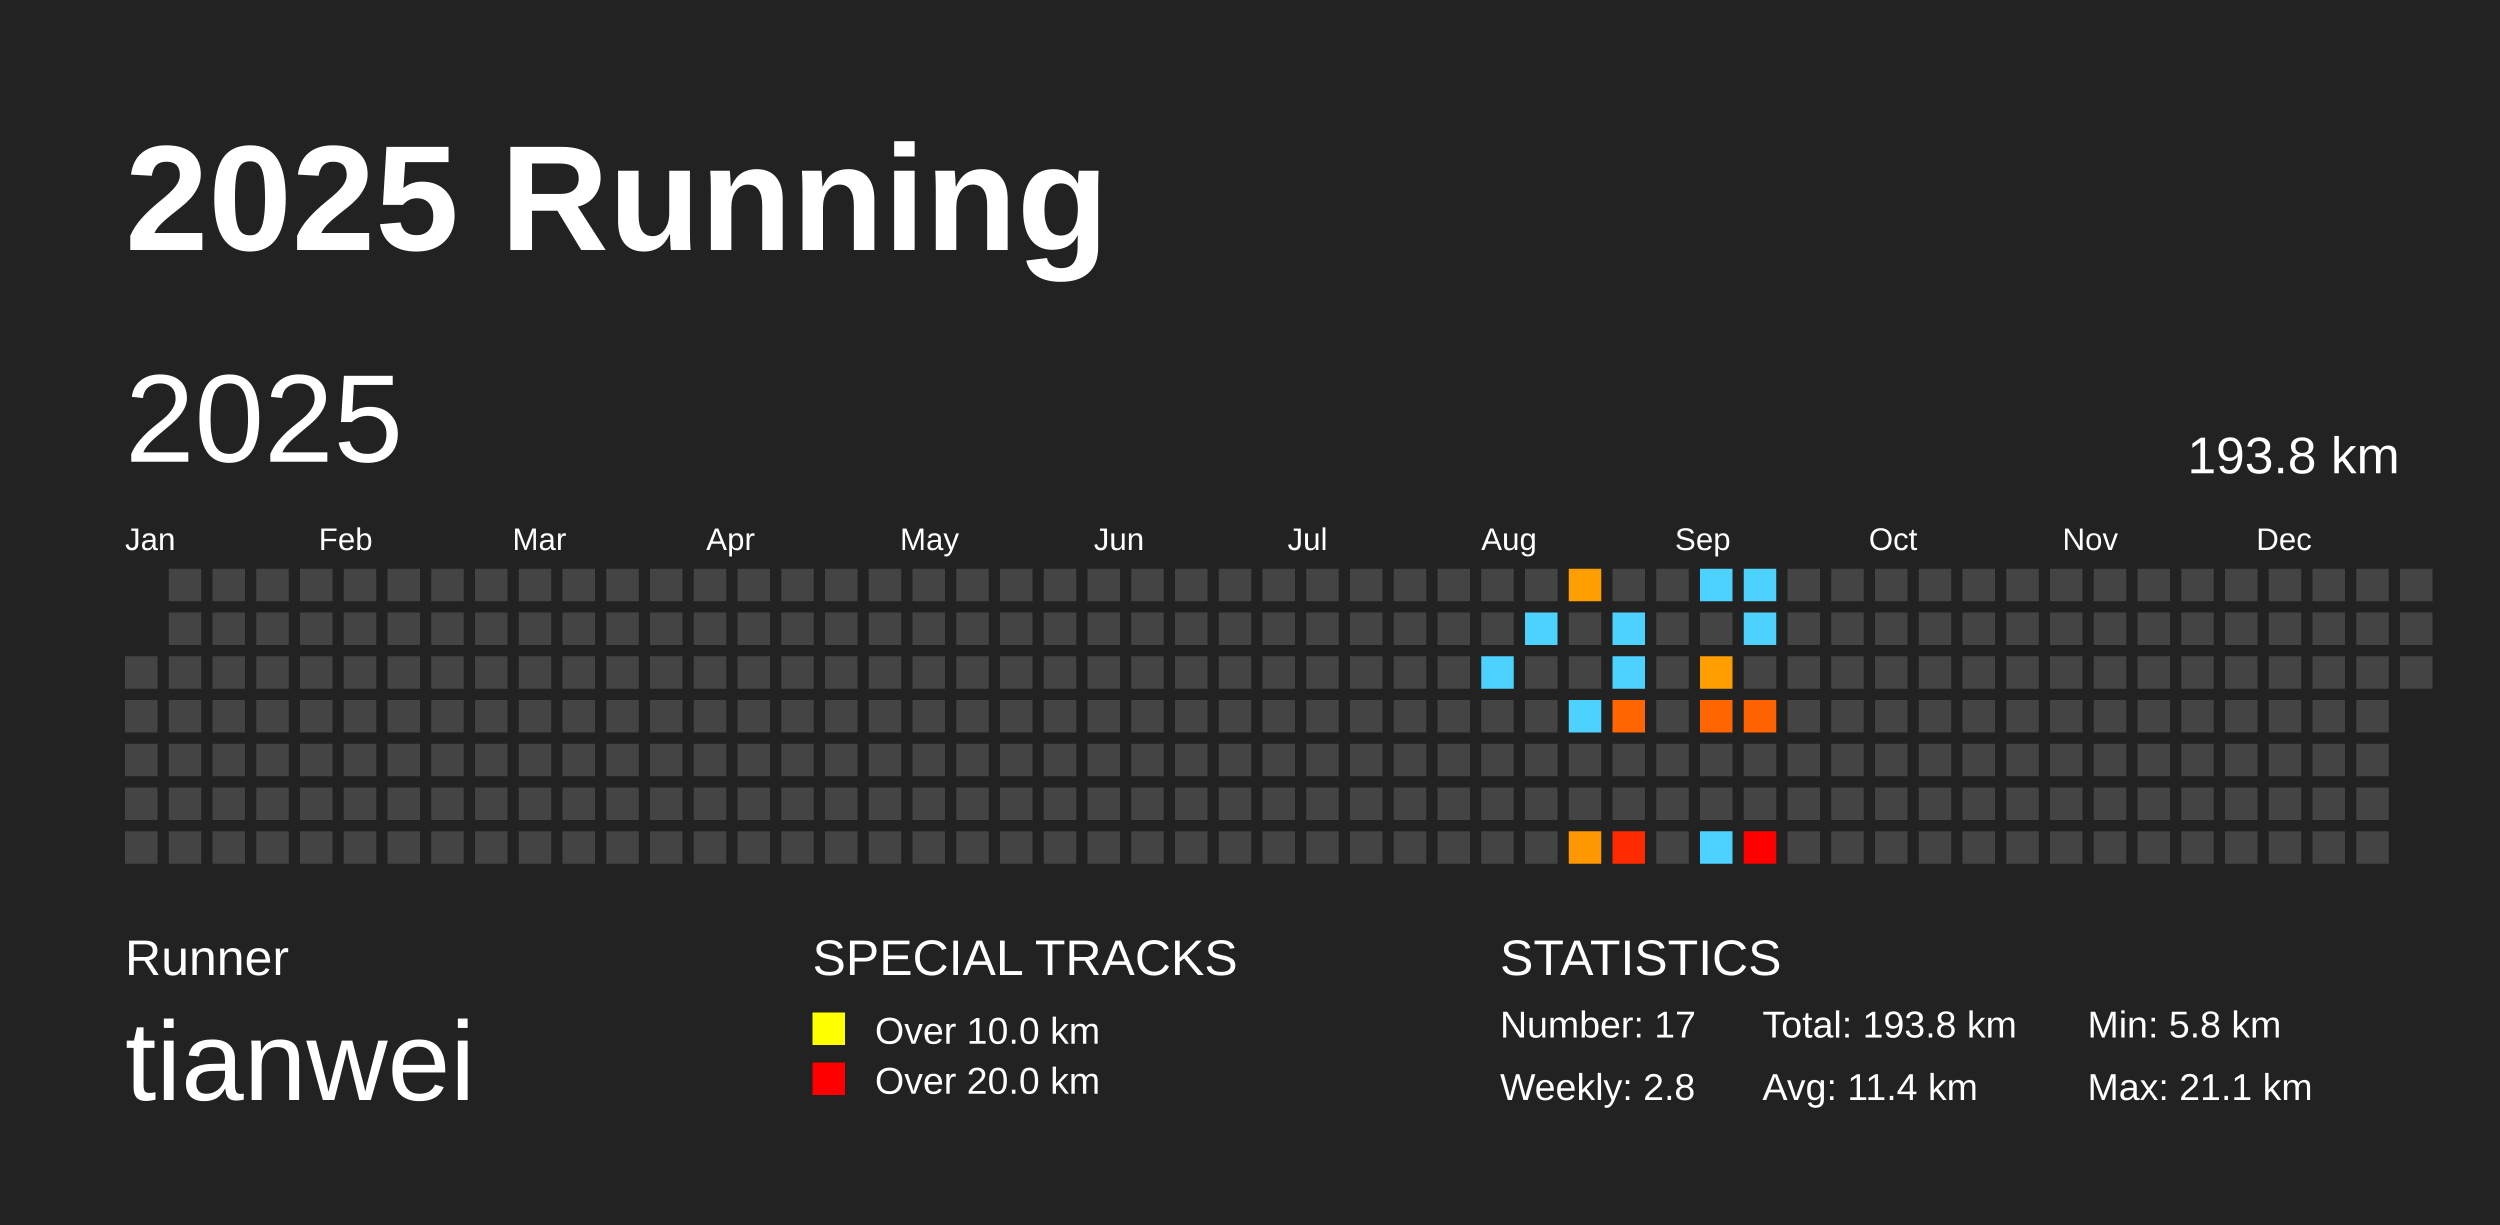
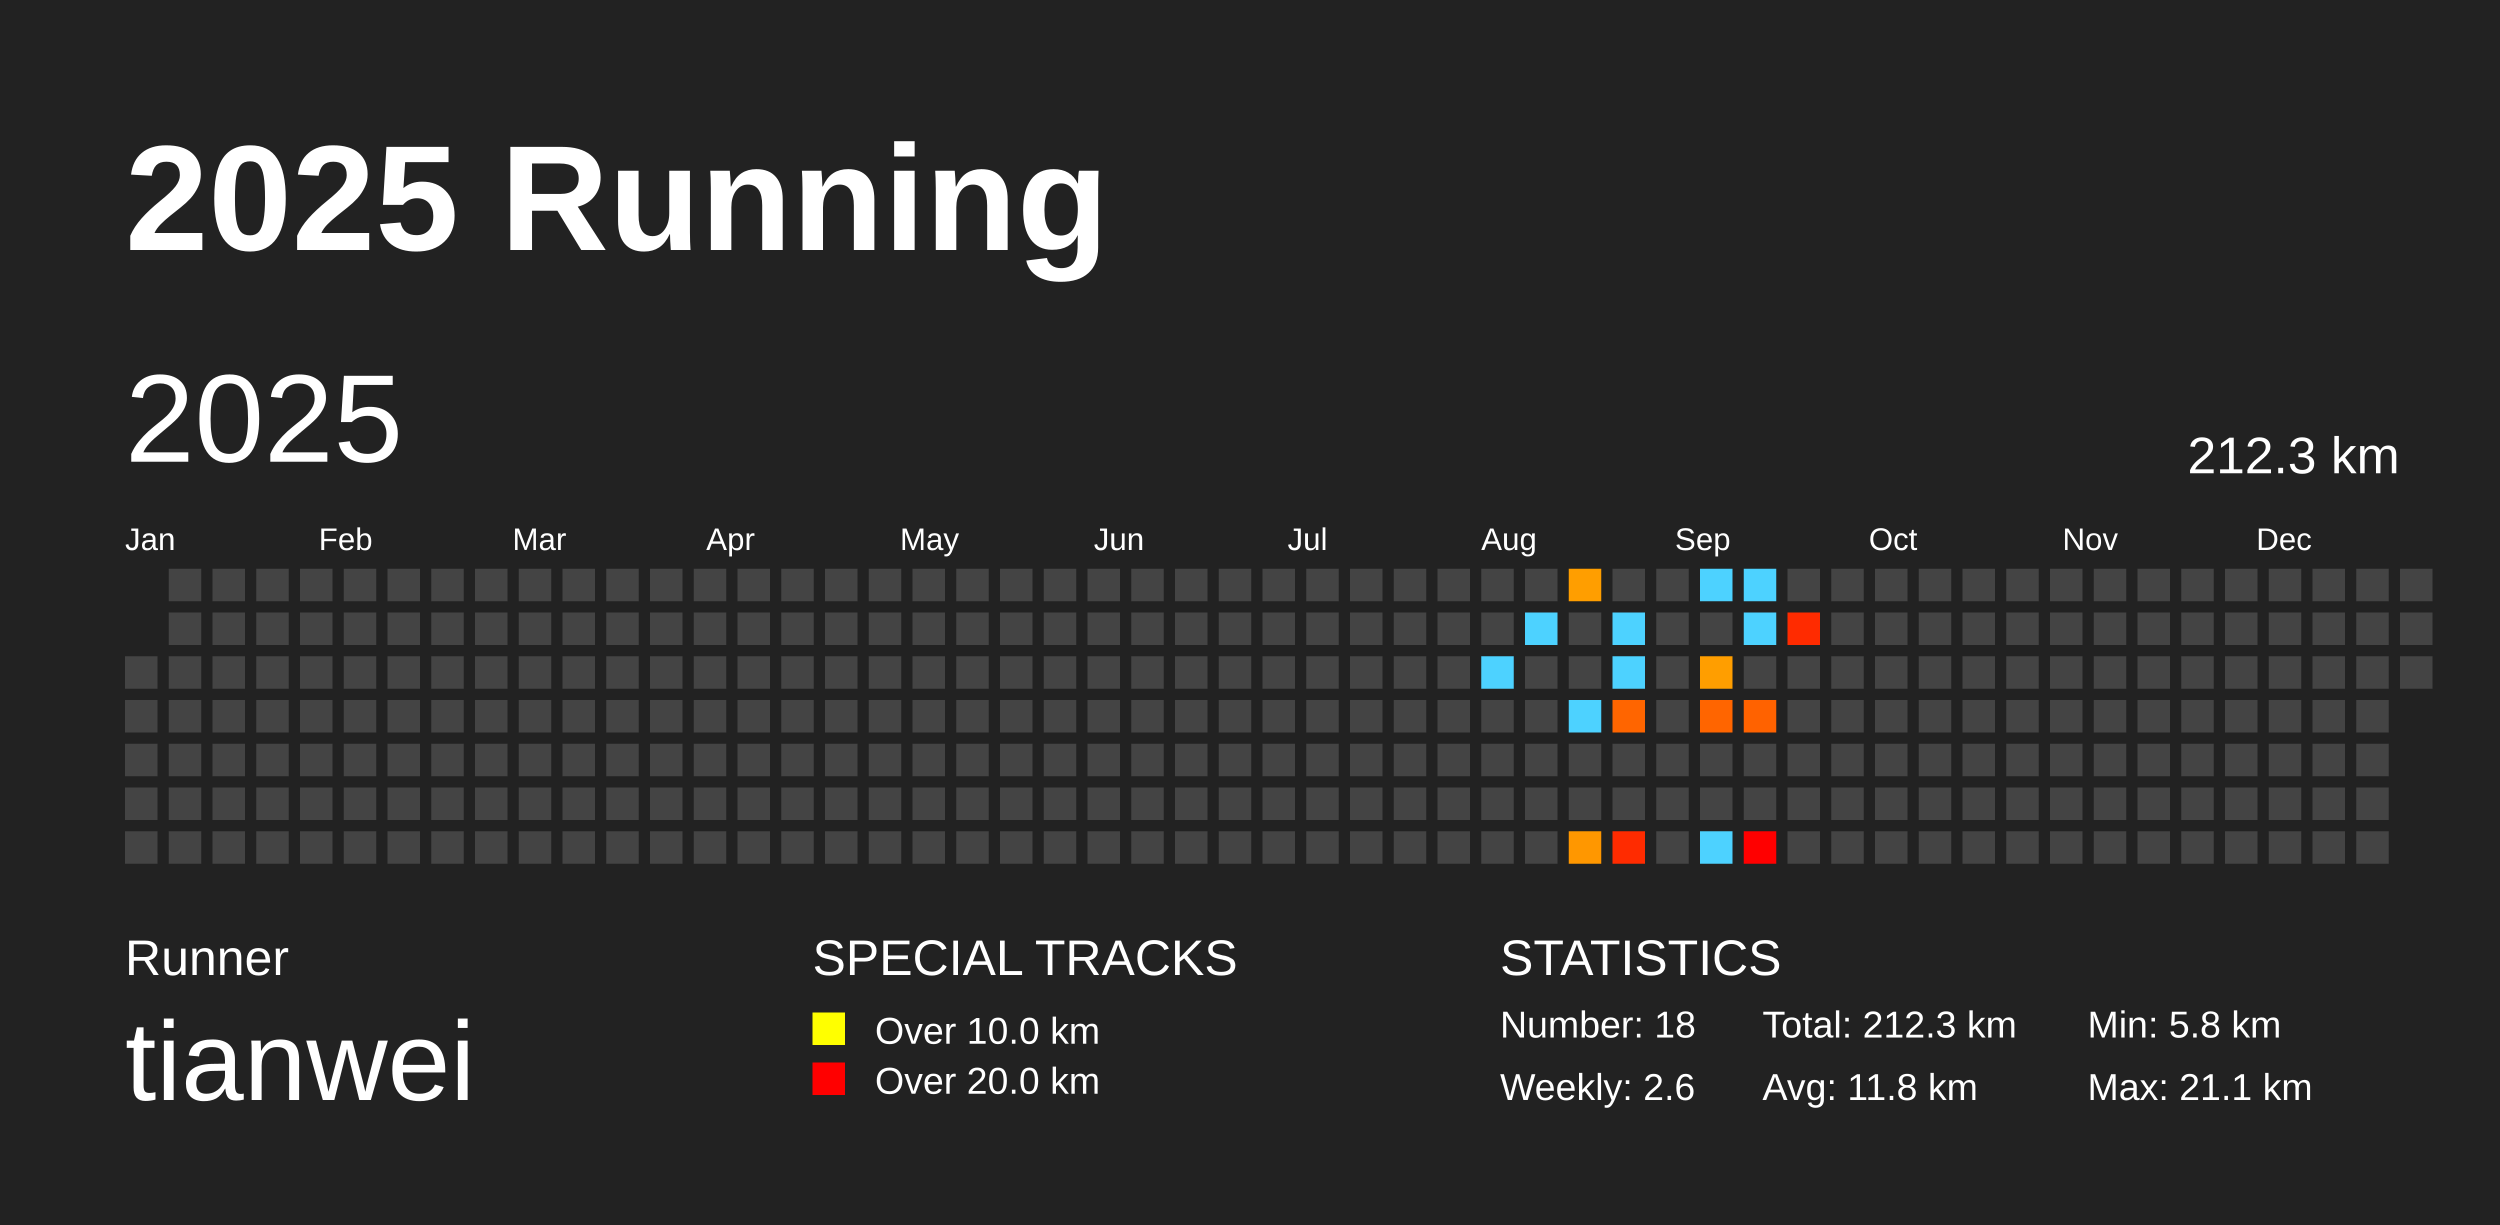
<svg xmlns="http://www.w3.org/2000/svg" baseProfile="full" height="98mm" version="1.1" viewBox="0,0,200,98" width="200mm">
  <defs />
  <rect fill="#222222" height="98" width="200" x="0" y="0" />
  <text fill="#FFFFFF" style="font-size:12px; font-family:Arial; font-weight:bold;" x="10" y="20">2025 Running</text>
  <text fill="#FFFFFF" style="font-size:4px; font-family:Arial" x="10" y="78">Runner</text>
  <text fill="#FFFFFF" style="font-size:9px; font-family:Arial" x="10" y="88">tianwei</text>
  <text fill="#FFFFFF" style="font-size:4px; font-family:Arial" x="65" y="78">SPECIAL TRACKS</text>
  <rect fill="yellow" height="2.6" width="2.6" x="65" y="81" />
  <text fill="#FFFFFF" style="font-size:3px; font-family:Arial" x="70" y="83.5">Over 10.0 km</text>
  <rect fill="red" height="2.6" width="2.6" x="65" y="85" />
  <text fill="#FFFFFF" style="font-size:3px; font-family:Arial" x="70" y="87.5">Over 20.0 km</text>
  <text fill="#FFFFFF" style="font-size:4px; font-family:Arial" x="120" y="78">STATISTICS</text>
-   <text fill="#FFFFFF" style="font-size:3px; font-family:Arial" x="120" y="83">Number: 17</text>
-   <text fill="#FFFFFF" style="font-size:3px; font-family:Arial" x="120" y="88">Weekly: 2.8</text>
-   <text fill="#FFFFFF" style="font-size:3px; font-family:Arial" x="141" y="83">Total: 193.8 km</text>
-   <text fill="#FFFFFF" style="font-size:3px; font-family:Arial" x="141" y="88">Avg: 11.4 km</text>
+   <text fill="#FFFFFF" style="font-size:3px; font-family:Arial" x="120" y="83">Number: 18</text>
+   <text fill="#FFFFFF" style="font-size:3px; font-family:Arial" x="120" y="88">Weekly: 2.6</text>
+   <text fill="#FFFFFF" style="font-size:3px; font-family:Arial" x="141" y="83">Total: 212.3 km</text>
+   <text fill="#FFFFFF" style="font-size:3px; font-family:Arial" x="141" y="88">Avg: 11.8 km</text>
  <text fill="#FFFFFF" style="font-size:3px; font-family:Arial" x="167" y="83">Min: 5.8 km</text>
  <text fill="#FFFFFF" style="font-size:3px; font-family:Arial" x="167" y="88">Max: 21.1 km</text>
  <text dominant-baseline="hanging" fill="#FFFFFF" style="font-size:10.0px; font-family:Arial;" x="10" y="30">2025</text>
-   <text dominant-baseline="hanging" fill="#FFFFFF" style="font-size:4.125px; font-family:Arial;" x="175" y="35">193.8 km</text>
+   <text dominant-baseline="hanging" fill="#FFFFFF" style="font-size:4.125px; font-family:Arial;" x="175" y="35">212.3 km</text>
  <text fill="#FFFFFF" style="font-size:2.5px; font-family:Arial" x="10.0" y="44">Jan</text>
  <text fill="#FFFFFF" style="font-size:2.5px; font-family:Arial" x="25.5" y="44">Feb</text>
  <text fill="#FFFFFF" style="font-size:2.5px; font-family:Arial" x="41.0" y="44">Mar</text>
  <text fill="#FFFFFF" style="font-size:2.5px; font-family:Arial" x="56.5" y="44">Apr</text>
  <text fill="#FFFFFF" style="font-size:2.5px; font-family:Arial" x="72.0" y="44">May</text>
  <text fill="#FFFFFF" style="font-size:2.5px; font-family:Arial" x="87.5" y="44">Jun</text>
  <text fill="#FFFFFF" style="font-size:2.5px; font-family:Arial" x="103.0" y="44">Jul</text>
  <text fill="#FFFFFF" style="font-size:2.5px; font-family:Arial" x="118.5" y="44">Aug</text>
  <text fill="#FFFFFF" style="font-size:2.5px; font-family:Arial" x="134.0" y="44">Sep</text>
  <text fill="#FFFFFF" style="font-size:2.5px; font-family:Arial" x="149.5" y="44">Oct</text>
  <text fill="#FFFFFF" style="font-size:2.5px; font-family:Arial" x="165.0" y="44">Nov</text>
  <text fill="#FFFFFF" style="font-size:2.5px; font-family:Arial" x="180.5" y="44">Dec</text>
  <rect fill="#444444" height="2.6" width="2.6" x="10.0" y="52.5" />
  <rect fill="#444444" height="2.6" width="2.6" x="10.0" y="56.0" />
  <rect fill="#444444" height="2.6" width="2.6" x="10.0" y="59.5" />
  <rect fill="#444444" height="2.6" width="2.6" x="10.0" y="63.0" />
  <rect fill="#444444" height="2.6" width="2.6" x="10.0" y="66.5" />
  <rect fill="#444444" height="2.6" width="2.6" x="13.5" y="45.5" />
  <rect fill="#444444" height="2.6" width="2.6" x="13.5" y="49.0" />
  <rect fill="#444444" height="2.6" width="2.6" x="13.5" y="52.5" />
  <rect fill="#444444" height="2.6" width="2.6" x="13.5" y="56.0" />
  <rect fill="#444444" height="2.6" width="2.6" x="13.5" y="59.5" />
  <rect fill="#444444" height="2.6" width="2.6" x="13.5" y="63.0" />
  <rect fill="#444444" height="2.6" width="2.6" x="13.5" y="66.5" />
  <rect fill="#444444" height="2.6" width="2.6" x="17.0" y="45.5" />
  <rect fill="#444444" height="2.6" width="2.6" x="17.0" y="49.0" />
  <rect fill="#444444" height="2.6" width="2.6" x="17.0" y="52.5" />
  <rect fill="#444444" height="2.6" width="2.6" x="17.0" y="56.0" />
  <rect fill="#444444" height="2.6" width="2.6" x="17.0" y="59.5" />
  <rect fill="#444444" height="2.6" width="2.6" x="17.0" y="63.0" />
  <rect fill="#444444" height="2.6" width="2.6" x="17.0" y="66.5" />
  <rect fill="#444444" height="2.6" width="2.6" x="20.5" y="45.5" />
  <rect fill="#444444" height="2.6" width="2.6" x="20.5" y="49.0" />
  <rect fill="#444444" height="2.6" width="2.6" x="20.5" y="52.5" />
  <rect fill="#444444" height="2.6" width="2.6" x="20.5" y="56.0" />
  <rect fill="#444444" height="2.6" width="2.6" x="20.5" y="59.5" />
  <rect fill="#444444" height="2.6" width="2.6" x="20.5" y="63.0" />
  <rect fill="#444444" height="2.6" width="2.6" x="20.5" y="66.5" />
  <rect fill="#444444" height="2.6" width="2.6" x="24.0" y="45.5" />
  <rect fill="#444444" height="2.6" width="2.6" x="24.0" y="49.0" />
  <rect fill="#444444" height="2.6" width="2.6" x="24.0" y="52.5" />
  <rect fill="#444444" height="2.6" width="2.6" x="24.0" y="56.0" />
  <rect fill="#444444" height="2.6" width="2.6" x="24.0" y="59.5" />
  <rect fill="#444444" height="2.6" width="2.6" x="24.0" y="63.0" />
  <rect fill="#444444" height="2.6" width="2.6" x="24.0" y="66.5" />
  <rect fill="#444444" height="2.6" width="2.6" x="27.5" y="45.5" />
  <rect fill="#444444" height="2.6" width="2.6" x="27.5" y="49.0" />
  <rect fill="#444444" height="2.6" width="2.6" x="27.5" y="52.5" />
  <rect fill="#444444" height="2.6" width="2.6" x="27.5" y="56.0" />
  <rect fill="#444444" height="2.6" width="2.6" x="27.5" y="59.5" />
  <rect fill="#444444" height="2.6" width="2.6" x="27.5" y="63.0" />
  <rect fill="#444444" height="2.6" width="2.6" x="27.5" y="66.5" />
  <rect fill="#444444" height="2.6" width="2.6" x="31.0" y="45.5" />
  <rect fill="#444444" height="2.6" width="2.6" x="31.0" y="49.0" />
  <rect fill="#444444" height="2.6" width="2.6" x="31.0" y="52.5" />
  <rect fill="#444444" height="2.6" width="2.6" x="31.0" y="56.0" />
  <rect fill="#444444" height="2.6" width="2.6" x="31.0" y="59.5" />
  <rect fill="#444444" height="2.6" width="2.6" x="31.0" y="63.0" />
  <rect fill="#444444" height="2.6" width="2.6" x="31.0" y="66.5" />
  <rect fill="#444444" height="2.6" width="2.6" x="34.5" y="45.5" />
  <rect fill="#444444" height="2.6" width="2.6" x="34.5" y="49.0" />
  <rect fill="#444444" height="2.6" width="2.6" x="34.5" y="52.5" />
  <rect fill="#444444" height="2.6" width="2.6" x="34.5" y="56.0" />
  <rect fill="#444444" height="2.6" width="2.6" x="34.5" y="59.5" />
  <rect fill="#444444" height="2.6" width="2.6" x="34.5" y="63.0" />
  <rect fill="#444444" height="2.6" width="2.6" x="34.5" y="66.5" />
  <rect fill="#444444" height="2.6" width="2.6" x="38.0" y="45.5" />
  <rect fill="#444444" height="2.6" width="2.6" x="38.0" y="49.0" />
  <rect fill="#444444" height="2.6" width="2.6" x="38.0" y="52.5" />
  <rect fill="#444444" height="2.6" width="2.6" x="38.0" y="56.0" />
  <rect fill="#444444" height="2.6" width="2.6" x="38.0" y="59.5" />
  <rect fill="#444444" height="2.6" width="2.6" x="38.0" y="63.0" />
  <rect fill="#444444" height="2.6" width="2.6" x="38.0" y="66.5" />
  <rect fill="#444444" height="2.6" width="2.6" x="41.5" y="45.5" />
  <rect fill="#444444" height="2.6" width="2.6" x="41.5" y="49.0" />
  <rect fill="#444444" height="2.6" width="2.6" x="41.5" y="52.5" />
  <rect fill="#444444" height="2.6" width="2.6" x="41.5" y="56.0" />
  <rect fill="#444444" height="2.6" width="2.6" x="41.5" y="59.5" />
  <rect fill="#444444" height="2.6" width="2.6" x="41.5" y="63.0" />
  <rect fill="#444444" height="2.6" width="2.6" x="41.5" y="66.5" />
  <rect fill="#444444" height="2.6" width="2.6" x="45.0" y="45.5" />
  <rect fill="#444444" height="2.6" width="2.6" x="45.0" y="49.0" />
  <rect fill="#444444" height="2.6" width="2.6" x="45.0" y="52.5" />
  <rect fill="#444444" height="2.6" width="2.6" x="45.0" y="56.0" />
  <rect fill="#444444" height="2.6" width="2.6" x="45.0" y="59.5" />
  <rect fill="#444444" height="2.6" width="2.6" x="45.0" y="63.0" />
  <rect fill="#444444" height="2.6" width="2.6" x="45.0" y="66.5" />
  <rect fill="#444444" height="2.6" width="2.6" x="48.5" y="45.5" />
  <rect fill="#444444" height="2.6" width="2.6" x="48.5" y="49.0" />
  <rect fill="#444444" height="2.6" width="2.6" x="48.5" y="52.5" />
  <rect fill="#444444" height="2.6" width="2.6" x="48.5" y="56.0" />
  <rect fill="#444444" height="2.6" width="2.6" x="48.5" y="59.5" />
  <rect fill="#444444" height="2.6" width="2.6" x="48.5" y="63.0" />
  <rect fill="#444444" height="2.6" width="2.6" x="48.5" y="66.5" />
  <rect fill="#444444" height="2.6" width="2.6" x="52.0" y="45.5" />
  <rect fill="#444444" height="2.6" width="2.6" x="52.0" y="49.0" />
  <rect fill="#444444" height="2.6" width="2.6" x="52.0" y="52.5" />
  <rect fill="#444444" height="2.6" width="2.6" x="52.0" y="56.0" />
  <rect fill="#444444" height="2.6" width="2.6" x="52.0" y="59.5" />
  <rect fill="#444444" height="2.6" width="2.6" x="52.0" y="63.0" />
  <rect fill="#444444" height="2.6" width="2.6" x="52.0" y="66.5" />
  <rect fill="#444444" height="2.6" width="2.6" x="55.5" y="45.5" />
  <rect fill="#444444" height="2.6" width="2.6" x="55.5" y="49.0" />
  <rect fill="#444444" height="2.6" width="2.6" x="55.5" y="52.5" />
  <rect fill="#444444" height="2.6" width="2.6" x="55.5" y="56.0" />
  <rect fill="#444444" height="2.6" width="2.6" x="55.5" y="59.5" />
  <rect fill="#444444" height="2.6" width="2.6" x="55.5" y="63.0" />
  <rect fill="#444444" height="2.6" width="2.6" x="55.5" y="66.5" />
  <rect fill="#444444" height="2.6" width="2.6" x="59.0" y="45.5" />
  <rect fill="#444444" height="2.6" width="2.6" x="59.0" y="49.0" />
  <rect fill="#444444" height="2.6" width="2.6" x="59.0" y="52.5" />
  <rect fill="#444444" height="2.6" width="2.6" x="59.0" y="56.0" />
  <rect fill="#444444" height="2.6" width="2.6" x="59.0" y="59.5" />
  <rect fill="#444444" height="2.6" width="2.6" x="59.0" y="63.0" />
  <rect fill="#444444" height="2.6" width="2.6" x="59.0" y="66.5" />
  <rect fill="#444444" height="2.6" width="2.6" x="62.5" y="45.5" />
  <rect fill="#444444" height="2.6" width="2.6" x="62.5" y="49.0" />
  <rect fill="#444444" height="2.6" width="2.6" x="62.5" y="52.5" />
  <rect fill="#444444" height="2.6" width="2.6" x="62.5" y="56.0" />
  <rect fill="#444444" height="2.6" width="2.6" x="62.5" y="59.5" />
  <rect fill="#444444" height="2.6" width="2.6" x="62.5" y="63.0" />
  <rect fill="#444444" height="2.6" width="2.6" x="62.5" y="66.5" />
  <rect fill="#444444" height="2.6" width="2.6" x="66.0" y="45.5" />
  <rect fill="#444444" height="2.6" width="2.6" x="66.0" y="49.0" />
  <rect fill="#444444" height="2.6" width="2.6" x="66.0" y="52.5" />
  <rect fill="#444444" height="2.6" width="2.6" x="66.0" y="56.0" />
  <rect fill="#444444" height="2.6" width="2.6" x="66.0" y="59.5" />
  <rect fill="#444444" height="2.6" width="2.6" x="66.0" y="63.0" />
  <rect fill="#444444" height="2.6" width="2.6" x="66.0" y="66.5" />
  <rect fill="#444444" height="2.6" width="2.6" x="69.5" y="45.5" />
  <rect fill="#444444" height="2.6" width="2.6" x="69.5" y="49.0" />
  <rect fill="#444444" height="2.6" width="2.6" x="69.5" y="52.5" />
  <rect fill="#444444" height="2.6" width="2.6" x="69.5" y="56.0" />
  <rect fill="#444444" height="2.6" width="2.6" x="69.5" y="59.5" />
  <rect fill="#444444" height="2.6" width="2.6" x="69.5" y="63.0" />
  <rect fill="#444444" height="2.6" width="2.6" x="69.5" y="66.5" />
  <rect fill="#444444" height="2.6" width="2.6" x="73.0" y="45.5" />
  <rect fill="#444444" height="2.6" width="2.6" x="73.0" y="49.0" />
  <rect fill="#444444" height="2.6" width="2.6" x="73.0" y="52.5" />
  <rect fill="#444444" height="2.6" width="2.6" x="73.0" y="56.0" />
  <rect fill="#444444" height="2.6" width="2.6" x="73.0" y="59.5" />
  <rect fill="#444444" height="2.6" width="2.6" x="73.0" y="63.0" />
  <rect fill="#444444" height="2.6" width="2.6" x="73.0" y="66.5" />
  <rect fill="#444444" height="2.6" width="2.6" x="76.5" y="45.5" />
  <rect fill="#444444" height="2.6" width="2.6" x="76.5" y="49.0" />
  <rect fill="#444444" height="2.6" width="2.6" x="76.5" y="52.5" />
  <rect fill="#444444" height="2.6" width="2.6" x="76.5" y="56.0" />
  <rect fill="#444444" height="2.6" width="2.6" x="76.5" y="59.5" />
  <rect fill="#444444" height="2.6" width="2.6" x="76.5" y="63.0" />
  <rect fill="#444444" height="2.6" width="2.6" x="76.5" y="66.5" />
  <rect fill="#444444" height="2.6" width="2.6" x="80.0" y="45.5" />
  <rect fill="#444444" height="2.6" width="2.6" x="80.0" y="49.0" />
  <rect fill="#444444" height="2.6" width="2.6" x="80.0" y="52.5" />
  <rect fill="#444444" height="2.6" width="2.6" x="80.0" y="56.0" />
  <rect fill="#444444" height="2.6" width="2.6" x="80.0" y="59.5" />
  <rect fill="#444444" height="2.6" width="2.6" x="80.0" y="63.0" />
  <rect fill="#444444" height="2.6" width="2.6" x="80.0" y="66.5" />
  <rect fill="#444444" height="2.6" width="2.6" x="83.5" y="45.5" />
  <rect fill="#444444" height="2.6" width="2.6" x="83.5" y="49.0" />
  <rect fill="#444444" height="2.6" width="2.6" x="83.5" y="52.5" />
  <rect fill="#444444" height="2.6" width="2.6" x="83.5" y="56.0" />
  <rect fill="#444444" height="2.6" width="2.6" x="83.5" y="59.5" />
  <rect fill="#444444" height="2.6" width="2.6" x="83.5" y="63.0" />
  <rect fill="#444444" height="2.6" width="2.6" x="83.5" y="66.5" />
  <rect fill="#444444" height="2.6" width="2.6" x="87.0" y="45.5" />
  <rect fill="#444444" height="2.6" width="2.6" x="87.0" y="49.0" />
  <rect fill="#444444" height="2.6" width="2.6" x="87.0" y="52.5" />
  <rect fill="#444444" height="2.6" width="2.6" x="87.0" y="56.0" />
  <rect fill="#444444" height="2.6" width="2.6" x="87.0" y="59.5" />
  <rect fill="#444444" height="2.6" width="2.6" x="87.0" y="63.0" />
  <rect fill="#444444" height="2.6" width="2.6" x="87.0" y="66.5" />
  <rect fill="#444444" height="2.6" width="2.6" x="90.5" y="45.5" />
  <rect fill="#444444" height="2.6" width="2.6" x="90.5" y="49.0" />
  <rect fill="#444444" height="2.6" width="2.6" x="90.5" y="52.5" />
  <rect fill="#444444" height="2.6" width="2.6" x="90.5" y="56.0" />
  <rect fill="#444444" height="2.6" width="2.6" x="90.5" y="59.5" />
  <rect fill="#444444" height="2.6" width="2.6" x="90.5" y="63.0" />
  <rect fill="#444444" height="2.6" width="2.6" x="90.5" y="66.5" />
  <rect fill="#444444" height="2.6" width="2.6" x="94.0" y="45.5" />
  <rect fill="#444444" height="2.6" width="2.6" x="94.0" y="49.0" />
  <rect fill="#444444" height="2.6" width="2.6" x="94.0" y="52.5" />
  <rect fill="#444444" height="2.6" width="2.6" x="94.0" y="56.0" />
  <rect fill="#444444" height="2.6" width="2.6" x="94.0" y="59.5" />
  <rect fill="#444444" height="2.6" width="2.6" x="94.0" y="63.0" />
  <rect fill="#444444" height="2.6" width="2.6" x="94.0" y="66.5" />
  <rect fill="#444444" height="2.6" width="2.6" x="97.5" y="45.5" />
  <rect fill="#444444" height="2.6" width="2.6" x="97.5" y="49.0" />
  <rect fill="#444444" height="2.6" width="2.6" x="97.5" y="52.5" />
  <rect fill="#444444" height="2.6" width="2.6" x="97.5" y="56.0" />
  <rect fill="#444444" height="2.6" width="2.6" x="97.5" y="59.5" />
  <rect fill="#444444" height="2.6" width="2.6" x="97.5" y="63.0" />
  <rect fill="#444444" height="2.6" width="2.6" x="97.5" y="66.5" />
  <rect fill="#444444" height="2.6" width="2.6" x="101.0" y="45.5" />
  <rect fill="#444444" height="2.6" width="2.6" x="101.0" y="49.0" />
  <rect fill="#444444" height="2.6" width="2.6" x="101.0" y="52.5" />
  <rect fill="#444444" height="2.6" width="2.6" x="101.0" y="56.0" />
  <rect fill="#444444" height="2.6" width="2.6" x="101.0" y="59.5" />
  <rect fill="#444444" height="2.6" width="2.6" x="101.0" y="63.0" />
  <rect fill="#444444" height="2.6" width="2.6" x="101.0" y="66.5" />
  <rect fill="#444444" height="2.6" width="2.6" x="104.5" y="45.5" />
  <rect fill="#444444" height="2.6" width="2.6" x="104.5" y="49.0" />
  <rect fill="#444444" height="2.6" width="2.6" x="104.5" y="52.5" />
  <rect fill="#444444" height="2.6" width="2.6" x="104.5" y="56.0" />
  <rect fill="#444444" height="2.6" width="2.6" x="104.5" y="59.5" />
  <rect fill="#444444" height="2.6" width="2.6" x="104.5" y="63.0" />
  <rect fill="#444444" height="2.6" width="2.6" x="104.5" y="66.5" />
  <rect fill="#444444" height="2.6" width="2.6" x="108.0" y="45.5" />
  <rect fill="#444444" height="2.6" width="2.6" x="108.0" y="49.0" />
  <rect fill="#444444" height="2.6" width="2.6" x="108.0" y="52.5" />
  <rect fill="#444444" height="2.6" width="2.6" x="108.0" y="56.0" />
  <rect fill="#444444" height="2.6" width="2.6" x="108.0" y="59.5" />
  <rect fill="#444444" height="2.6" width="2.6" x="108.0" y="63.0" />
  <rect fill="#444444" height="2.6" width="2.6" x="108.0" y="66.5" />
  <rect fill="#444444" height="2.6" width="2.6" x="111.5" y="45.5" />
  <rect fill="#444444" height="2.6" width="2.6" x="111.5" y="49.0" />
  <rect fill="#444444" height="2.6" width="2.6" x="111.5" y="52.5" />
  <rect fill="#444444" height="2.6" width="2.6" x="111.5" y="56.0" />
  <rect fill="#444444" height="2.6" width="2.6" x="111.5" y="59.5" />
  <rect fill="#444444" height="2.6" width="2.6" x="111.5" y="63.0" />
  <rect fill="#444444" height="2.6" width="2.6" x="111.5" y="66.5" />
  <rect fill="#444444" height="2.6" width="2.6" x="115.0" y="45.5" />
  <rect fill="#444444" height="2.6" width="2.6" x="115.0" y="49.0" />
  <rect fill="#444444" height="2.6" width="2.6" x="115.0" y="52.5" />
  <rect fill="#444444" height="2.6" width="2.6" x="115.0" y="56.0" />
  <rect fill="#444444" height="2.6" width="2.6" x="115.0" y="59.5" />
  <rect fill="#444444" height="2.6" width="2.6" x="115.0" y="63.0" />
  <rect fill="#444444" height="2.6" width="2.6" x="115.0" y="66.5" />
  <rect fill="#444444" height="2.6" width="2.6" x="118.5" y="45.5" />
  <rect fill="#444444" height="2.6" width="2.6" x="118.5" y="49.0" />
  <rect fill="#4dd2ff" height="2.6" width="2.6" x="118.5" y="52.5" />
  <rect fill="#444444" height="2.6" width="2.6" x="118.5" y="56.0" />
  <rect fill="#444444" height="2.6" width="2.6" x="118.5" y="59.5" />
  <rect fill="#444444" height="2.6" width="2.6" x="118.5" y="63.0" />
  <rect fill="#444444" height="2.6" width="2.6" x="118.5" y="66.5" />
  <rect fill="#444444" height="2.6" width="2.6" x="122.0" y="45.5" />
  <rect fill="#4dd2ff" height="2.6" width="2.6" x="122.0" y="49.0" />
  <rect fill="#444444" height="2.6" width="2.6" x="122.0" y="52.5" />
  <rect fill="#444444" height="2.6" width="2.6" x="122.0" y="56.0" />
  <rect fill="#444444" height="2.6" width="2.6" x="122.0" y="59.5" />
  <rect fill="#444444" height="2.6" width="2.6" x="122.0" y="63.0" />
  <rect fill="#444444" height="2.6" width="2.6" x="122.0" y="66.5" />
  <rect fill="#ff9e00" height="2.6" width="2.6" x="125.5" y="45.5" />
  <rect fill="#444444" height="2.6" width="2.6" x="125.5" y="49.0" />
  <rect fill="#444444" height="2.6" width="2.6" x="125.5" y="52.5" />
  <rect fill="#4dd2ff" height="2.6" width="2.6" x="125.5" y="56.0" />
  <rect fill="#444444" height="2.6" width="2.6" x="125.5" y="59.5" />
  <rect fill="#444444" height="2.6" width="2.6" x="125.5" y="63.0" />
  <rect fill="#ff9700" height="2.6" width="2.6" x="125.5" y="66.5" />
  <rect fill="#444444" height="2.6" width="2.6" x="129.0" y="45.5" />
  <rect fill="#4dd2ff" height="2.6" width="2.6" x="129.0" y="49.0" />
  <rect fill="#4dd2ff" height="2.6" width="2.6" x="129.0" y="52.5" />
  <rect fill="#ff6500" height="2.6" width="2.6" x="129.0" y="56.0" />
  <rect fill="#444444" height="2.6" width="2.6" x="129.0" y="59.5" />
  <rect fill="#444444" height="2.6" width="2.6" x="129.0" y="63.0" />
  <rect fill="#ff2b00" height="2.6" width="2.6" x="129.0" y="66.5" />
  <rect fill="#444444" height="2.6" width="2.6" x="132.5" y="45.5" />
  <rect fill="#444444" height="2.6" width="2.6" x="132.5" y="49.0" />
  <rect fill="#444444" height="2.6" width="2.6" x="132.5" y="52.5" />
  <rect fill="#444444" height="2.6" width="2.6" x="132.5" y="56.0" />
  <rect fill="#444444" height="2.6" width="2.6" x="132.5" y="59.5" />
  <rect fill="#444444" height="2.6" width="2.6" x="132.5" y="63.0" />
  <rect fill="#444444" height="2.6" width="2.6" x="132.5" y="66.5" />
  <rect fill="#4dd2ff" height="2.6" width="2.6" x="136.0" y="45.5" />
  <rect fill="#444444" height="2.6" width="2.6" x="136.0" y="49.0" />
  <rect fill="#ff9e00" height="2.6" width="2.6" x="136.0" y="52.5" />
  <rect fill="#ff6500" height="2.6" width="2.6" x="136.0" y="56.0" />
  <rect fill="#444444" height="2.6" width="2.6" x="136.0" y="59.5" />
  <rect fill="#444444" height="2.6" width="2.6" x="136.0" y="63.0" />
  <rect fill="#4dd2ff" height="2.6" width="2.6" x="136.0" y="66.5" />
  <rect fill="#4dd2ff" height="2.6" width="2.6" x="139.5" y="45.5" />
  <rect fill="#4dd2ff" height="2.6" width="2.6" x="139.5" y="49.0" />
  <rect fill="#444444" height="2.6" width="2.6" x="139.5" y="52.5" />
  <rect fill="#ff6200" height="2.6" width="2.6" x="139.5" y="56.0" />
  <rect fill="#444444" height="2.6" width="2.6" x="139.5" y="59.5" />
  <rect fill="#444444" height="2.6" width="2.6" x="139.5" y="63.0" />
  <rect fill="red" height="2.6" width="2.6" x="139.5" y="66.5" />
  <rect fill="#444444" height="2.6" width="2.6" x="143.0" y="45.5" />
-   <rect fill="#444444" height="2.6" width="2.6" x="143.0" y="49.0" />
+   <rect fill="#ff2b00" height="2.6" width="2.6" x="143.0" y="49.0" />
  <rect fill="#444444" height="2.6" width="2.6" x="143.0" y="52.5" />
  <rect fill="#444444" height="2.6" width="2.6" x="143.0" y="56.0" />
  <rect fill="#444444" height="2.6" width="2.6" x="143.0" y="59.5" />
  <rect fill="#444444" height="2.6" width="2.6" x="143.0" y="63.0" />
  <rect fill="#444444" height="2.6" width="2.6" x="143.0" y="66.5" />
  <rect fill="#444444" height="2.6" width="2.6" x="146.5" y="45.5" />
  <rect fill="#444444" height="2.6" width="2.6" x="146.5" y="49.0" />
  <rect fill="#444444" height="2.6" width="2.6" x="146.5" y="52.5" />
  <rect fill="#444444" height="2.6" width="2.6" x="146.5" y="56.0" />
  <rect fill="#444444" height="2.6" width="2.6" x="146.5" y="59.5" />
  <rect fill="#444444" height="2.6" width="2.6" x="146.5" y="63.0" />
  <rect fill="#444444" height="2.6" width="2.6" x="146.5" y="66.5" />
  <rect fill="#444444" height="2.6" width="2.6" x="150.0" y="45.5" />
  <rect fill="#444444" height="2.6" width="2.6" x="150.0" y="49.0" />
  <rect fill="#444444" height="2.6" width="2.6" x="150.0" y="52.5" />
  <rect fill="#444444" height="2.6" width="2.6" x="150.0" y="56.0" />
  <rect fill="#444444" height="2.6" width="2.6" x="150.0" y="59.5" />
  <rect fill="#444444" height="2.6" width="2.6" x="150.0" y="63.0" />
  <rect fill="#444444" height="2.6" width="2.6" x="150.0" y="66.5" />
  <rect fill="#444444" height="2.6" width="2.6" x="153.5" y="45.5" />
  <rect fill="#444444" height="2.6" width="2.6" x="153.5" y="49.0" />
  <rect fill="#444444" height="2.6" width="2.6" x="153.5" y="52.5" />
  <rect fill="#444444" height="2.6" width="2.6" x="153.5" y="56.0" />
  <rect fill="#444444" height="2.6" width="2.6" x="153.5" y="59.5" />
  <rect fill="#444444" height="2.6" width="2.6" x="153.5" y="63.0" />
  <rect fill="#444444" height="2.6" width="2.6" x="153.5" y="66.5" />
  <rect fill="#444444" height="2.6" width="2.6" x="157.0" y="45.5" />
  <rect fill="#444444" height="2.6" width="2.6" x="157.0" y="49.0" />
  <rect fill="#444444" height="2.6" width="2.6" x="157.0" y="52.5" />
  <rect fill="#444444" height="2.6" width="2.6" x="157.0" y="56.0" />
  <rect fill="#444444" height="2.6" width="2.6" x="157.0" y="59.5" />
  <rect fill="#444444" height="2.6" width="2.6" x="157.0" y="63.0" />
  <rect fill="#444444" height="2.6" width="2.6" x="157.0" y="66.5" />
  <rect fill="#444444" height="2.6" width="2.6" x="160.5" y="45.5" />
  <rect fill="#444444" height="2.6" width="2.6" x="160.5" y="49.0" />
  <rect fill="#444444" height="2.6" width="2.6" x="160.5" y="52.5" />
  <rect fill="#444444" height="2.6" width="2.6" x="160.5" y="56.0" />
  <rect fill="#444444" height="2.6" width="2.6" x="160.5" y="59.5" />
  <rect fill="#444444" height="2.6" width="2.6" x="160.5" y="63.0" />
  <rect fill="#444444" height="2.6" width="2.6" x="160.5" y="66.5" />
  <rect fill="#444444" height="2.6" width="2.6" x="164.0" y="45.5" />
  <rect fill="#444444" height="2.6" width="2.6" x="164.0" y="49.0" />
  <rect fill="#444444" height="2.6" width="2.6" x="164.0" y="52.5" />
  <rect fill="#444444" height="2.6" width="2.6" x="164.0" y="56.0" />
  <rect fill="#444444" height="2.6" width="2.6" x="164.0" y="59.5" />
  <rect fill="#444444" height="2.6" width="2.6" x="164.0" y="63.0" />
  <rect fill="#444444" height="2.6" width="2.6" x="164.0" y="66.5" />
  <rect fill="#444444" height="2.6" width="2.6" x="167.5" y="45.5" />
  <rect fill="#444444" height="2.6" width="2.6" x="167.5" y="49.0" />
  <rect fill="#444444" height="2.6" width="2.6" x="167.5" y="52.5" />
  <rect fill="#444444" height="2.6" width="2.6" x="167.5" y="56.0" />
  <rect fill="#444444" height="2.6" width="2.6" x="167.5" y="59.5" />
  <rect fill="#444444" height="2.6" width="2.6" x="167.5" y="63.0" />
  <rect fill="#444444" height="2.6" width="2.6" x="167.5" y="66.5" />
  <rect fill="#444444" height="2.6" width="2.6" x="171.0" y="45.5" />
  <rect fill="#444444" height="2.6" width="2.6" x="171.0" y="49.0" />
  <rect fill="#444444" height="2.6" width="2.6" x="171.0" y="52.5" />
  <rect fill="#444444" height="2.6" width="2.6" x="171.0" y="56.0" />
  <rect fill="#444444" height="2.6" width="2.6" x="171.0" y="59.5" />
  <rect fill="#444444" height="2.6" width="2.6" x="171.0" y="63.0" />
  <rect fill="#444444" height="2.6" width="2.6" x="171.0" y="66.5" />
  <rect fill="#444444" height="2.6" width="2.6" x="174.5" y="45.5" />
  <rect fill="#444444" height="2.6" width="2.6" x="174.5" y="49.0" />
  <rect fill="#444444" height="2.6" width="2.6" x="174.5" y="52.5" />
  <rect fill="#444444" height="2.6" width="2.6" x="174.5" y="56.0" />
  <rect fill="#444444" height="2.6" width="2.6" x="174.5" y="59.5" />
  <rect fill="#444444" height="2.6" width="2.6" x="174.5" y="63.0" />
  <rect fill="#444444" height="2.6" width="2.6" x="174.5" y="66.5" />
  <rect fill="#444444" height="2.6" width="2.6" x="178.0" y="45.5" />
  <rect fill="#444444" height="2.6" width="2.6" x="178.0" y="49.0" />
  <rect fill="#444444" height="2.6" width="2.6" x="178.0" y="52.5" />
  <rect fill="#444444" height="2.6" width="2.6" x="178.0" y="56.0" />
  <rect fill="#444444" height="2.6" width="2.6" x="178.0" y="59.5" />
  <rect fill="#444444" height="2.6" width="2.6" x="178.0" y="63.0" />
  <rect fill="#444444" height="2.6" width="2.6" x="178.0" y="66.5" />
  <rect fill="#444444" height="2.6" width="2.6" x="181.5" y="45.5" />
  <rect fill="#444444" height="2.6" width="2.6" x="181.5" y="49.0" />
  <rect fill="#444444" height="2.6" width="2.6" x="181.5" y="52.5" />
  <rect fill="#444444" height="2.6" width="2.6" x="181.5" y="56.0" />
  <rect fill="#444444" height="2.6" width="2.6" x="181.5" y="59.5" />
  <rect fill="#444444" height="2.6" width="2.6" x="181.5" y="63.0" />
  <rect fill="#444444" height="2.6" width="2.6" x="181.5" y="66.5" />
  <rect fill="#444444" height="2.6" width="2.6" x="185.0" y="45.5" />
  <rect fill="#444444" height="2.6" width="2.6" x="185.0" y="49.0" />
  <rect fill="#444444" height="2.6" width="2.6" x="185.0" y="52.5" />
  <rect fill="#444444" height="2.6" width="2.6" x="185.0" y="56.0" />
  <rect fill="#444444" height="2.6" width="2.6" x="185.0" y="59.5" />
  <rect fill="#444444" height="2.6" width="2.6" x="185.0" y="63.0" />
  <rect fill="#444444" height="2.6" width="2.6" x="185.0" y="66.5" />
  <rect fill="#444444" height="2.6" width="2.6" x="188.5" y="45.5" />
  <rect fill="#444444" height="2.6" width="2.6" x="188.5" y="49.0" />
  <rect fill="#444444" height="2.6" width="2.6" x="188.5" y="52.5" />
  <rect fill="#444444" height="2.6" width="2.6" x="188.5" y="56.0" />
  <rect fill="#444444" height="2.6" width="2.6" x="188.5" y="59.5" />
  <rect fill="#444444" height="2.6" width="2.6" x="188.5" y="63.0" />
  <rect fill="#444444" height="2.6" width="2.6" x="188.5" y="66.5" />
  <rect fill="#444444" height="2.6" width="2.6" x="192.0" y="45.5" />
  <rect fill="#444444" height="2.6" width="2.6" x="192.0" y="49.0" />
  <rect fill="#444444" height="2.6" width="2.6" x="192.0" y="52.5" />
</svg>
